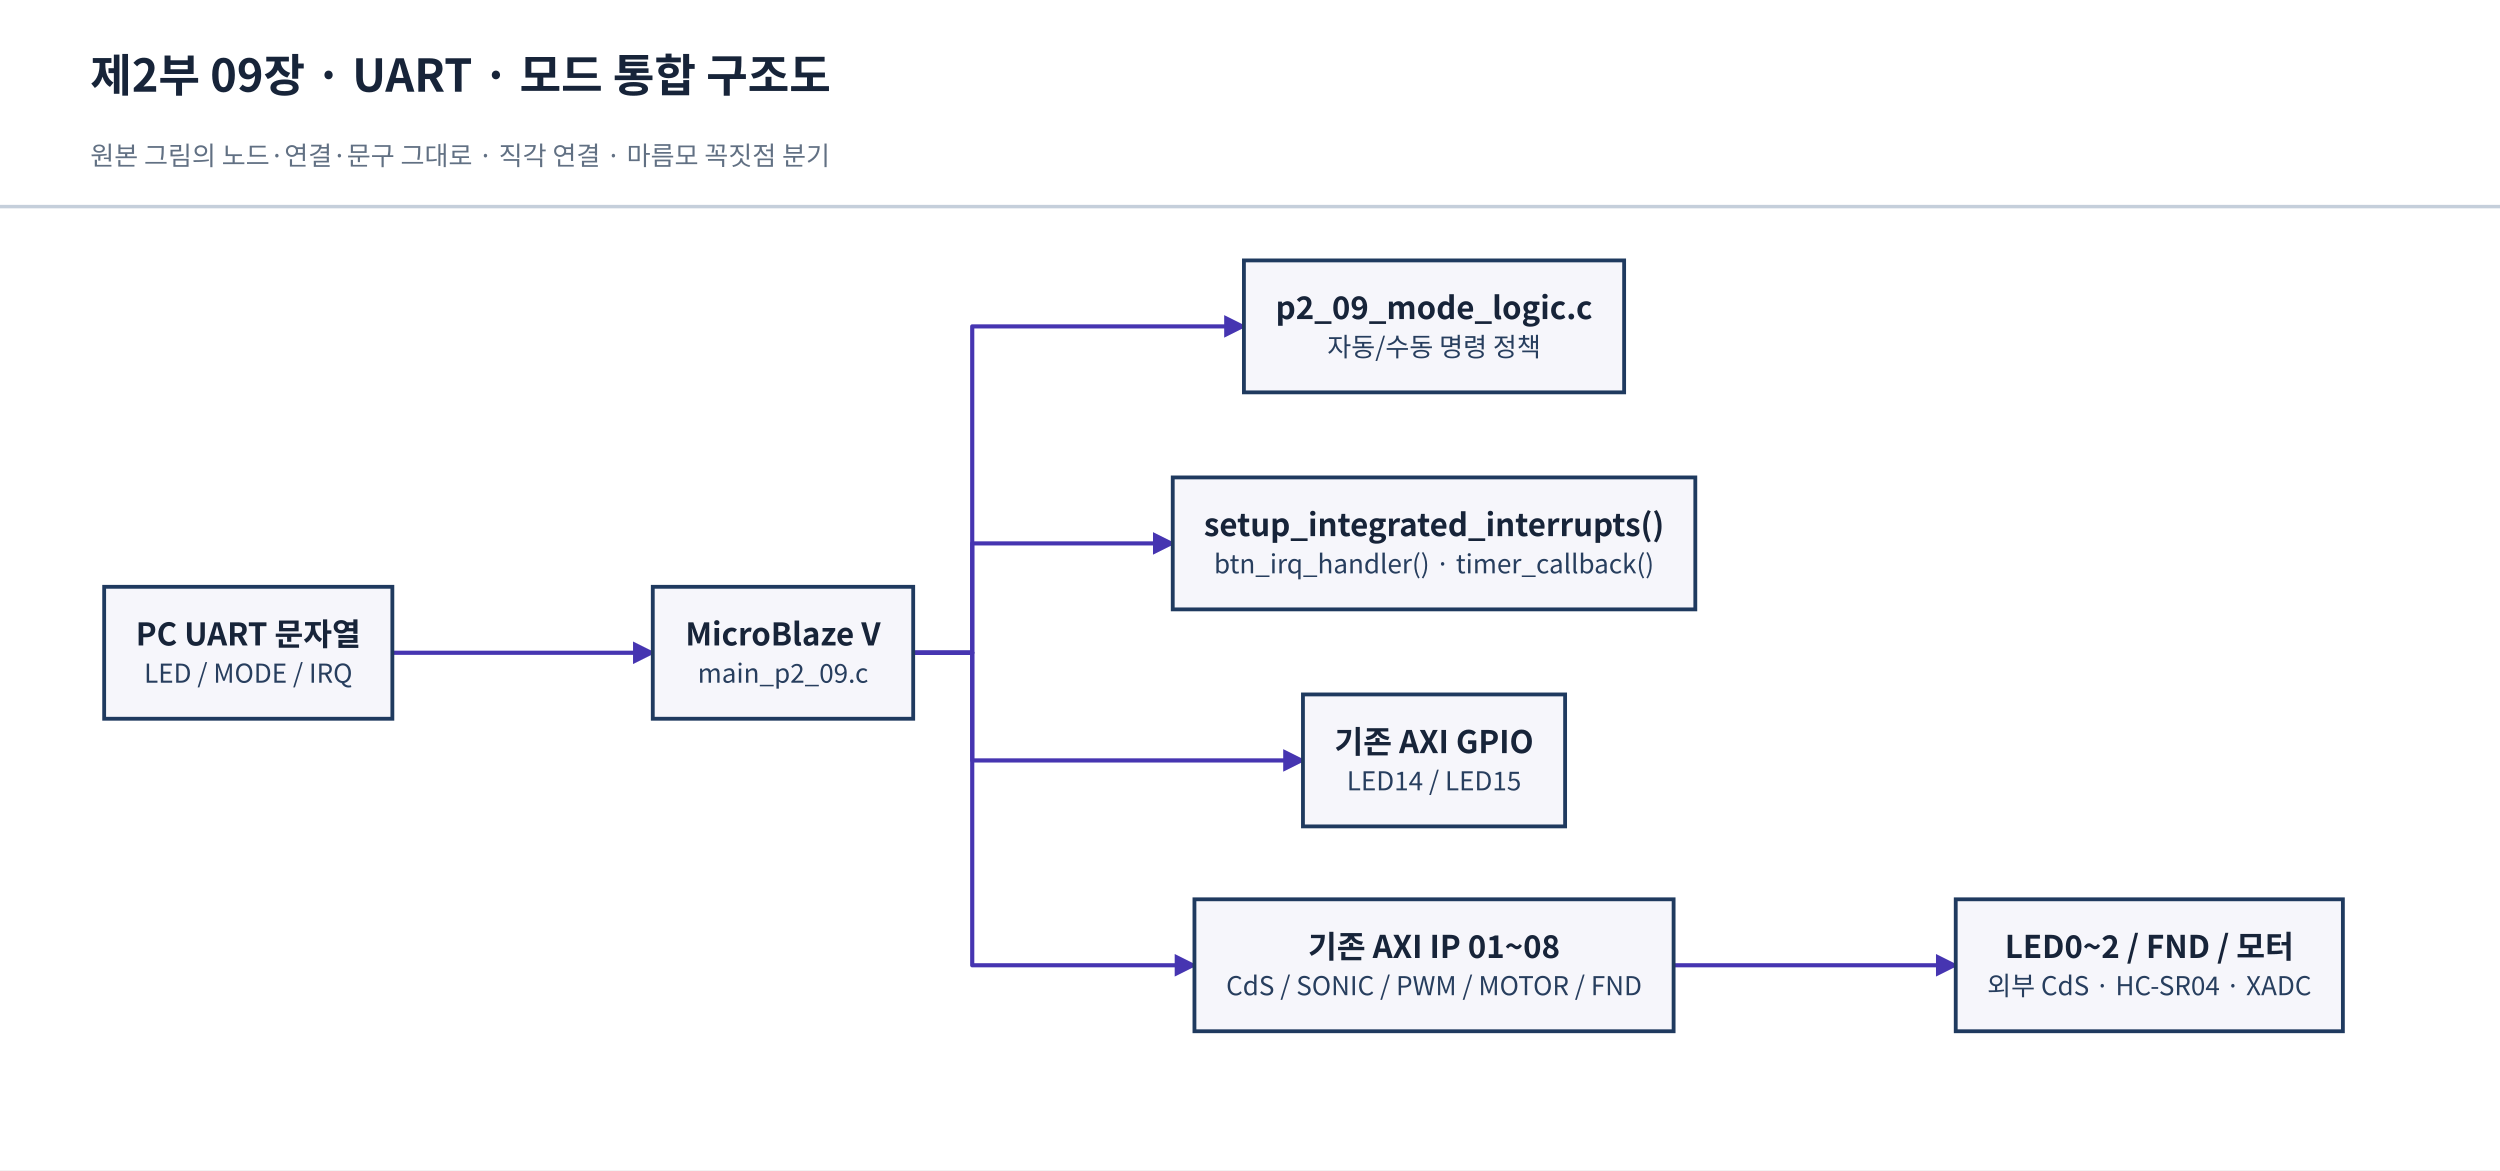
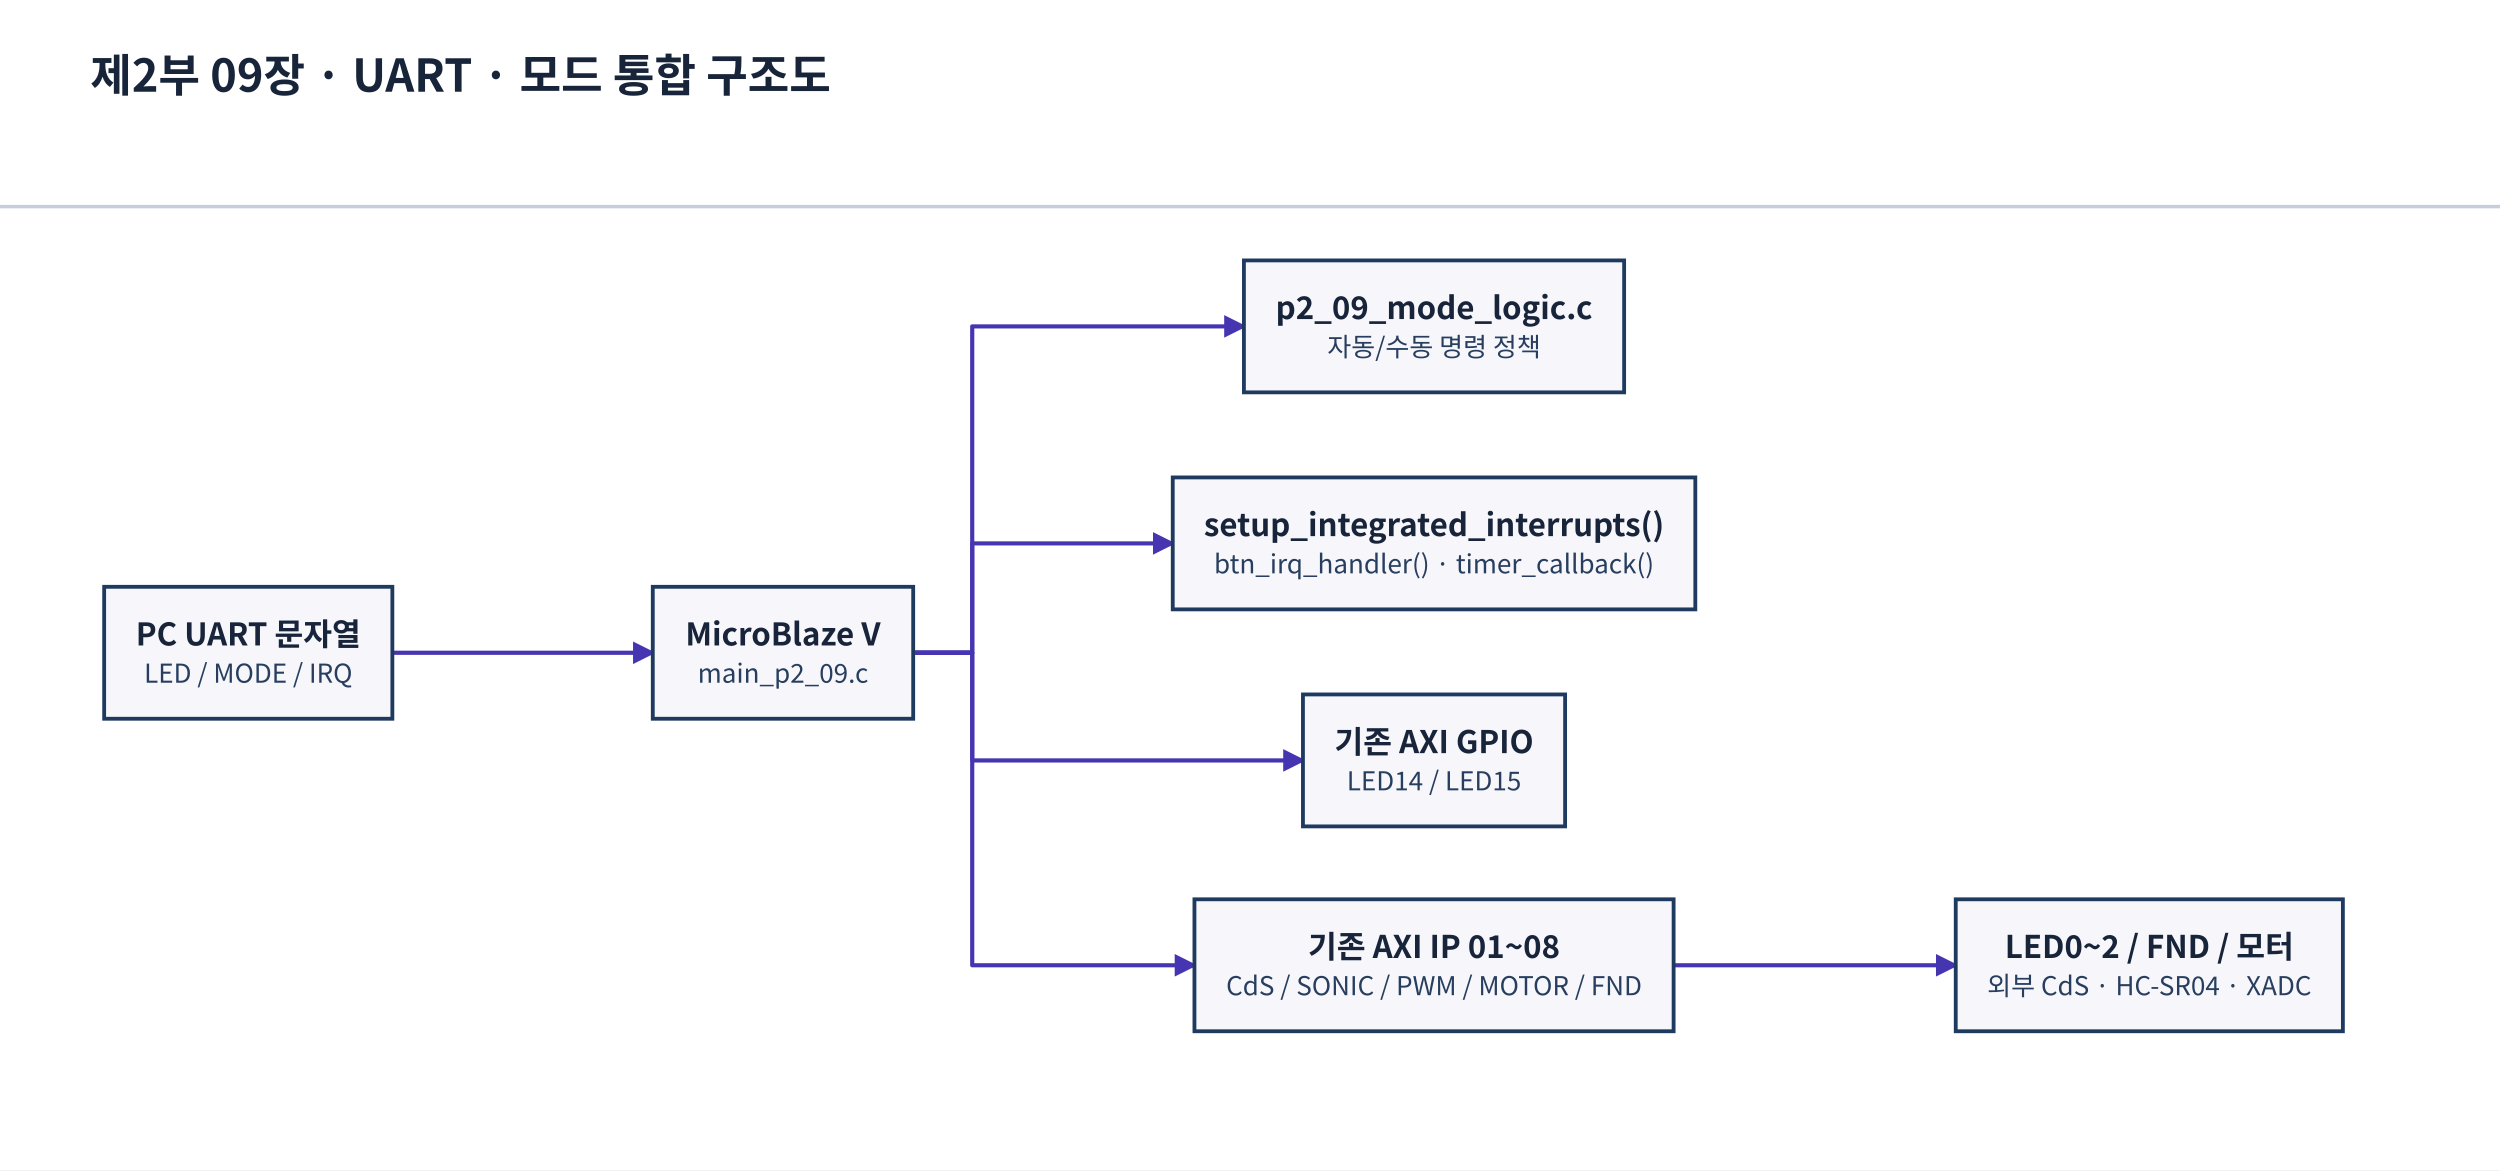
<svg xmlns="http://www.w3.org/2000/svg" id="canvas" width="1440" height="674" viewBox="0 0 1440 674" aria-label="편집 가능한 수직형 플로우차트" version="1.1">
  <defs>
    <marker id="arrowhead-0" markerWidth="13" markerHeight="13" refX="11.375" refY="6.5" orient="auto" markerUnits="userSpaceOnUse">
      <path d="M 0 0 L 13 6.5 L 0 13 z" fill="#4635B1" />
    </marker>
    <marker id="arrowhead-1" markerWidth="13" markerHeight="13" refX="11.375" refY="6.5" orient="auto" markerUnits="userSpaceOnUse">
      <path d="M 0 0 L 13 6.5 L 0 13 z" fill="#4635B1" />
    </marker>
    <marker id="arrowhead-2" markerWidth="13" markerHeight="13" refX="11.375" refY="6.5" orient="auto" markerUnits="userSpaceOnUse">
      <path d="M 0 0 L 13 6.5 L 0 13 z" fill="#4635B1" />
    </marker>
    <marker id="arrowhead-3" markerWidth="13" markerHeight="13" refX="11.375" refY="6.5" orient="auto" markerUnits="userSpaceOnUse">
      <path d="M 0 0 L 13 6.5 L 0 13 z" fill="#4635B1" />
    </marker>
    <marker id="arrowhead-4" markerWidth="13" markerHeight="13" refX="11.375" refY="6.5" orient="auto" markerUnits="userSpaceOnUse">
      <path d="M 0 0 L 13 6.5 L 0 13 z" fill="#4635B1" />
    </marker>
    <marker id="arrowhead-5" markerWidth="13" markerHeight="13" refX="11.375" refY="6.5" orient="auto" markerUnits="userSpaceOnUse">
      <path d="M 0 0 L 13 6.5 L 0 13 z" fill="#4635B1" />
    </marker>
  </defs>
  <rect x="0" y="0" width="1440" height="674" fill="#fff" />
  <g data-heading="title">
    <text x="52" y="52.84" font-size="26" font-weight="780" fill="#172439" text-anchor="start" class="heading-text" font-family="Noto Sans KR, Noto Sans CJK KR, Malgun Gothic, sans-serif">제2부 09장 · UART · 모드 통합 구조도</text>
  </g>
  <g data-heading="subtitle">
-     <text x="52" y="95.1" font-size="15" font-weight="400" fill="#617083" text-anchor="start" class="heading-text" font-family="Noto Sans KR, Noto Sans CJK KR, Malgun Gothic, sans-serif">원본 그림의 노드·연결·문구 그대로 · 직각 연결 · 마름모 꼭짓점 분기</text>
+     <text x="52" y="95.1" font-size="15" font-weight="400" fill="#617083" text-anchor="start" class="heading-text" font-family="Noto Sans KR, Noto Sans CJK KR, Malgun Gothic, sans-serif" />
  </g>
  <line x1="0" y1="119" x2="1440" y2="119" stroke="#c5cfdb" stroke-width="2" pointer-events="none" data-role="heading-divider" />
  <g id="edges">
    <g data-edge="e1" class="edge">
      <path d="M 226 376 L 376 376" fill="none" stroke="#4635B1" stroke-width="2.4" stroke-linejoin="round" stroke-linecap="round" marker-end="url(#arrowhead-0)" />
    </g>
    <g data-edge="e2" class="edge">
      <path d="M 526 376 L 560 376 L 560 188 L 716.5 188" fill="none" stroke="#4635B1" stroke-width="2.4" stroke-linejoin="round" stroke-linecap="round" marker-end="url(#arrowhead-1)" />
    </g>
    <g data-edge="e3" class="edge">
      <path d="M 526 376 L 560 376 L 560 313 L 675.5 313" fill="none" stroke="#4635B1" stroke-width="2.4" stroke-linejoin="round" stroke-linecap="round" marker-end="url(#arrowhead-2)" />
    </g>
    <g data-edge="e4" class="edge">
      <path d="M 526 376 L 560 376 L 560 438 L 750.5 438" fill="none" stroke="#4635B1" stroke-width="2.4" stroke-linejoin="round" stroke-linecap="round" marker-end="url(#arrowhead-3)" />
    </g>
    <g data-edge="e5" class="edge">
      <path d="M 526 376 L 560 376 L 560 556 L 688 556" fill="none" stroke="#4635B1" stroke-width="2.4" stroke-linejoin="round" stroke-linecap="round" marker-end="url(#arrowhead-4)" />
    </g>
    <g data-edge="e6" class="edge">
      <path d="M 964 556 L 1126.5 556" fill="none" stroke="#4635B1" stroke-width="2.4" stroke-linejoin="round" stroke-linecap="round" marker-end="url(#arrowhead-5)" />
    </g>
  </g>
  <g id="nodes">
    <g data-node="UART" class="node">
      <rect x="60" y="338" width="166" height="76" fill="#f6f6fb" stroke="#1F3A5F" stroke-width="2.2" class="node-shape" pointer-events="all" />
      <text x="143" y="365.5" text-anchor="middle" dominant-baseline="middle" pointer-events="none" font-size="18" font-weight="750" fill="#172439" font-family="Noto Sans KR, Noto Sans CJK KR, Malgun Gothic, sans-serif">PC UART 문자열</text>
      <text x="143" y="388" text-anchor="middle" dominant-baseline="middle" pointer-events="none" font-size="15" font-weight="400" fill="#273e5e" font-family="Noto Sans KR, Noto Sans CJK KR, Malgun Gothic, sans-serif">LED / MODE / IRQ</text>
    </g>
    <g data-node="CPU" class="node">
      <rect x="376" y="338" width="150" height="76" fill="#f6f6fb" stroke="#1F3A5F" stroke-width="2.2" class="node-shape" pointer-events="all" />
      <text x="451" y="365.5" text-anchor="middle" dominant-baseline="middle" pointer-events="none" font-size="18" font-weight="750" fill="#172439" font-family="Noto Sans KR, Noto Sans CJK KR, Malgun Gothic, sans-serif">MicroBlaze V</text>
      <text x="451" y="388" text-anchor="middle" dominant-baseline="middle" pointer-events="none" font-size="15" font-weight="400" fill="#273e5e" font-family="Noto Sans KR, Noto Sans CJK KR, Malgun Gothic, sans-serif">main_p2_09.c</text>
    </g>
    <g data-node="MODE" class="node">
      <rect x="716.5" y="150" width="219" height="76" fill="#f6f6fb" stroke="#1F3A5F" stroke-width="2.2" class="node-shape" pointer-events="all" />
      <text x="826" y="177.5" text-anchor="middle" dominant-baseline="middle" pointer-events="none" font-size="18" font-weight="750" fill="#172439" font-family="Noto Sans KR, Noto Sans CJK KR, Malgun Gothic, sans-serif">p2_09_mode_logic.c</text>
      <text x="826" y="200" text-anchor="middle" dominant-baseline="middle" pointer-events="none" font-size="15" font-weight="400" fill="#273e5e" font-family="Noto Sans KR, Noto Sans CJK KR, Malgun Gothic, sans-serif">자동/수동 명령 정책</text>
    </g>
    <g data-node="ISR" class="node">
      <rect x="675.5" y="275" width="301" height="76" fill="#f6f6fb" stroke="#1F3A5F" stroke-width="2.2" class="node-shape" pointer-events="all" />
      <text x="826" y="302.5" text-anchor="middle" dominant-baseline="middle" pointer-events="none" font-size="18" font-weight="750" fill="#172439" font-family="Noto Sans KR, Noto Sans CJK KR, Malgun Gothic, sans-serif">setup_integrated_interrupts()</text>
      <text x="826" y="325" text-anchor="middle" dominant-baseline="middle" pointer-events="none" font-size="15" font-weight="400" fill="#273e5e" font-family="Noto Sans KR, Noto Sans CJK KR, Malgun Gothic, sans-serif">btn_irq_handler() · timer_callback()</text>
    </g>
    <g data-node="GPIO" class="node">
      <rect x="750.5" y="400" width="151" height="76" fill="#f6f6fb" stroke="#1F3A5F" stroke-width="2.2" class="node-shape" pointer-events="all" />
      <text x="826" y="427.5" text-anchor="middle" dominant-baseline="middle" pointer-events="none" font-size="18" font-weight="750" fill="#172439" font-family="Noto Sans KR, Noto Sans CJK KR, Malgun Gothic, sans-serif">기존 AXI GPIO</text>
      <text x="826" y="450" text-anchor="middle" dominant-baseline="middle" pointer-events="none" font-size="15" font-weight="400" fill="#273e5e" font-family="Noto Sans KR, Noto Sans CJK KR, Malgun Gothic, sans-serif">LED14 / LED15</text>
    </g>
    <g data-node="DEV" class="node">
      <rect x="688" y="518" width="276" height="76" fill="#f6f6fb" stroke="#1F3A5F" stroke-width="2.2" class="node-shape" pointer-events="all" />
      <text x="826" y="545.5" text-anchor="middle" dominant-baseline="middle" pointer-events="none" font-size="18" font-weight="750" fill="#172439" font-family="Noto Sans KR, Noto Sans CJK KR, Malgun Gothic, sans-serif">기존 AXI IP 01~08</text>
      <text x="826" y="568" text-anchor="middle" dominant-baseline="middle" pointer-events="none" font-size="15" font-weight="400" fill="#273e5e" font-family="Noto Sans KR, Noto Sans CJK KR, Malgun Gothic, sans-serif">CdS / SONIC / PWM / MOTOR / FND</text>
    </g>
    <g data-node="IO" class="node">
      <rect x="1126.5" y="518" width="223" height="76" fill="#f6f6fb" stroke="#1F3A5F" stroke-width="2.2" class="node-shape" pointer-events="all" />
      <text x="1238" y="545.5" text-anchor="middle" dominant-baseline="middle" pointer-events="none" font-size="18" font-weight="750" fill="#172439" font-family="Noto Sans KR, Noto Sans CJK KR, Malgun Gothic, sans-serif">LED0~2 / FND / 모터</text>
      <text x="1238" y="568" text-anchor="middle" dominant-baseline="middle" pointer-events="none" font-size="15" font-weight="400" fill="#273e5e" font-family="Noto Sans KR, Noto Sans CJK KR, Malgun Gothic, sans-serif">외부 CdS · HC-SR04 · XADC</text>
    </g>
  </g>
</svg>
